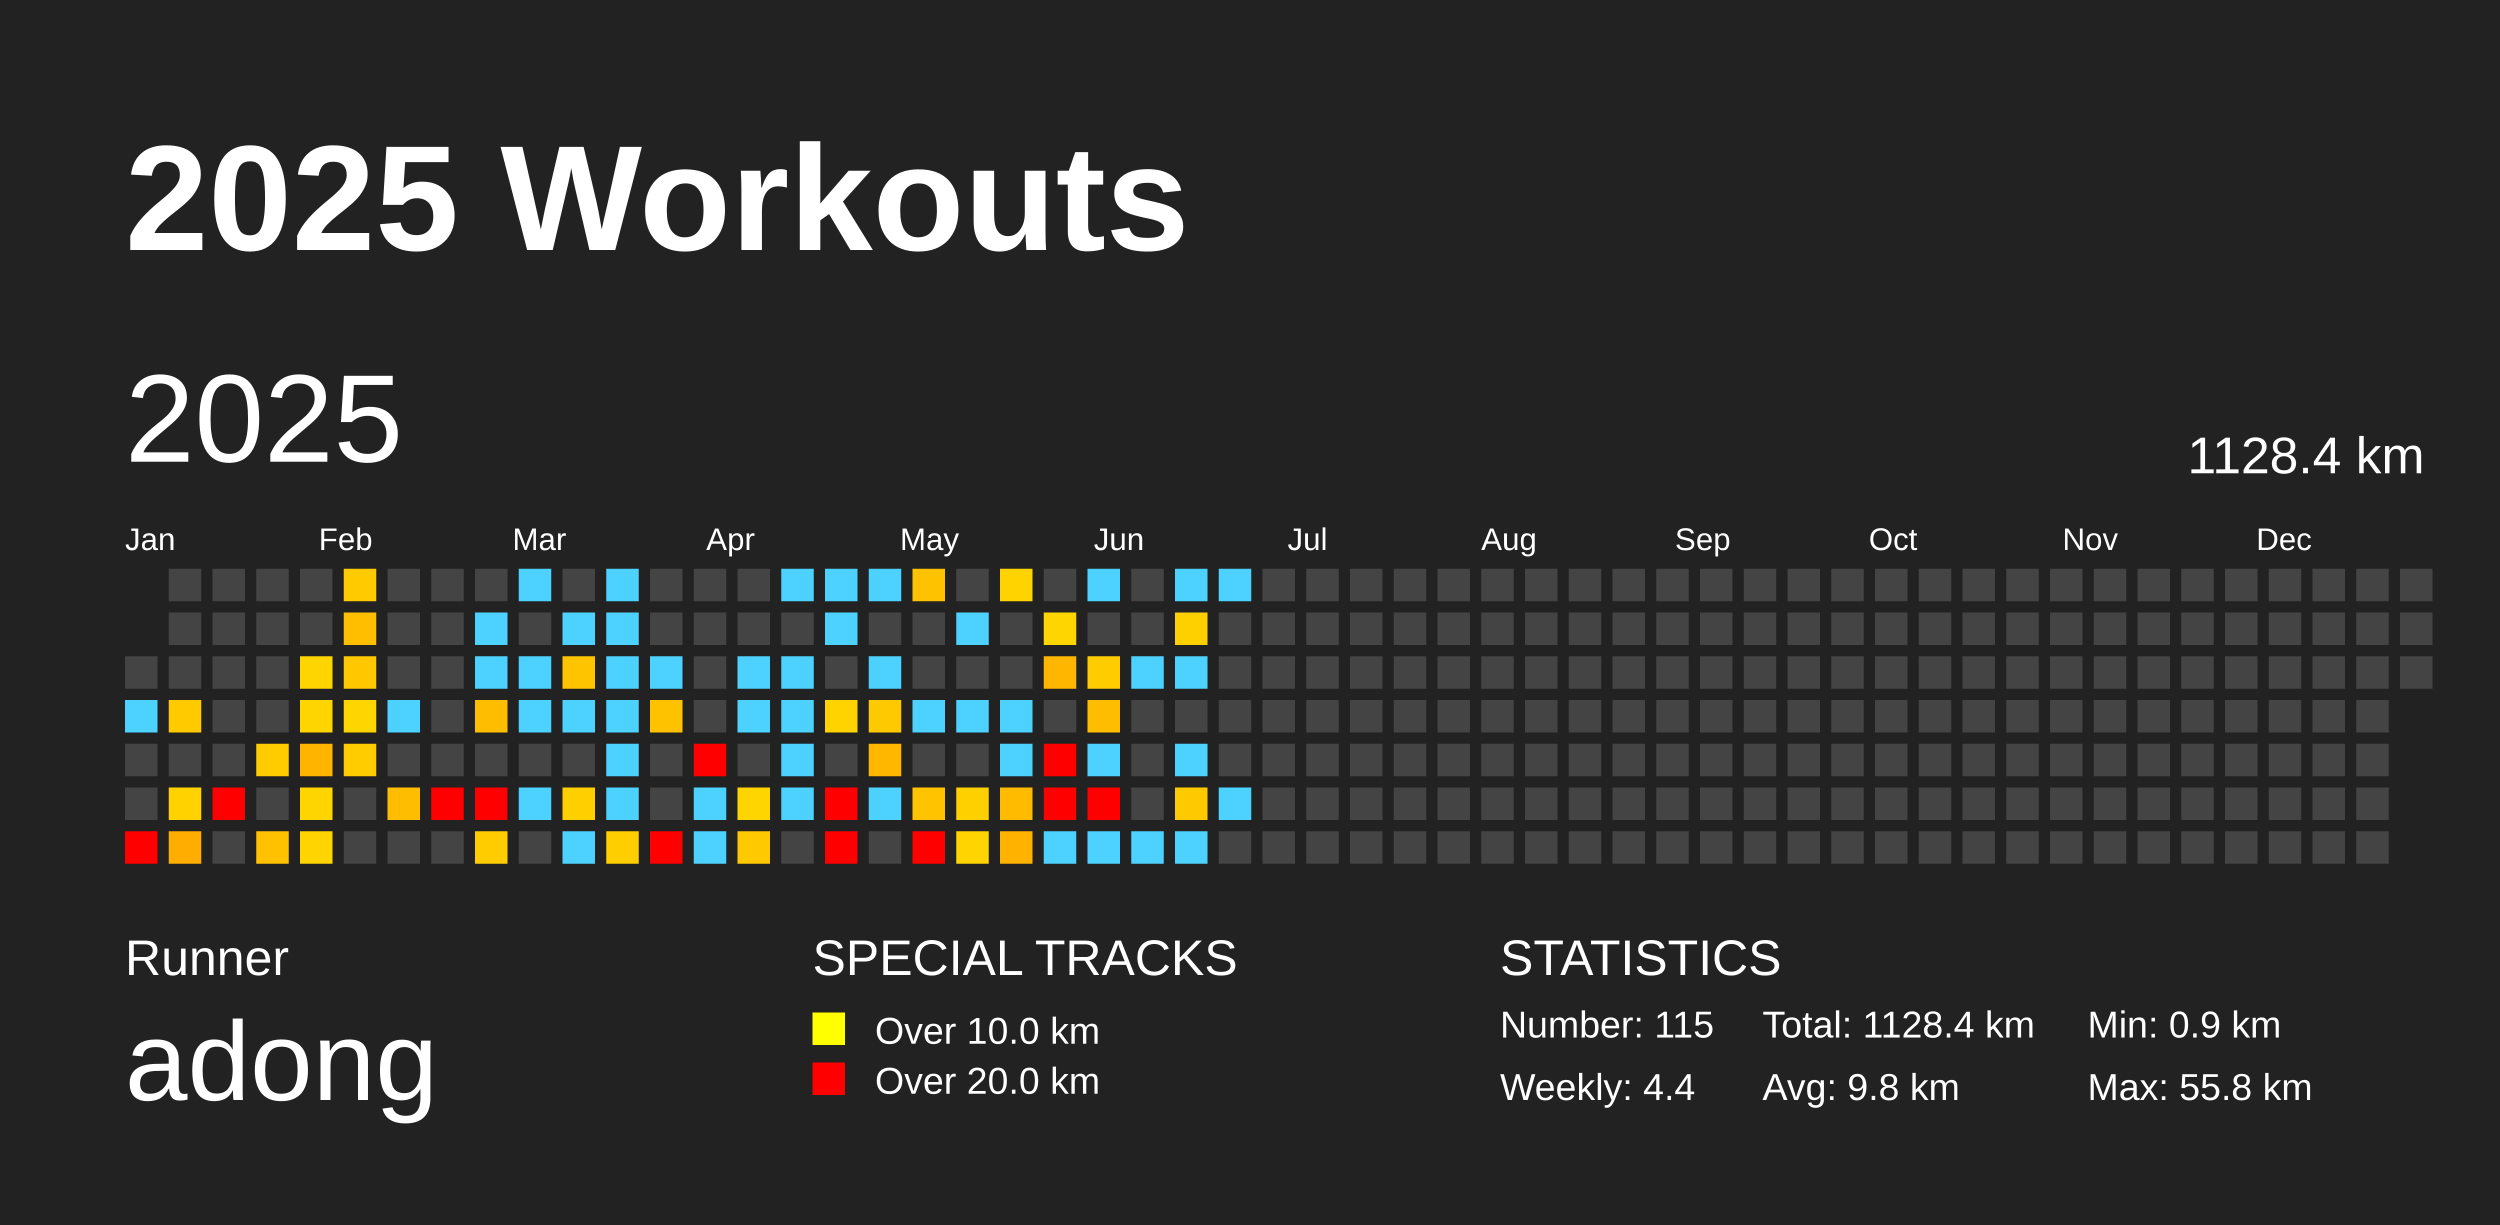
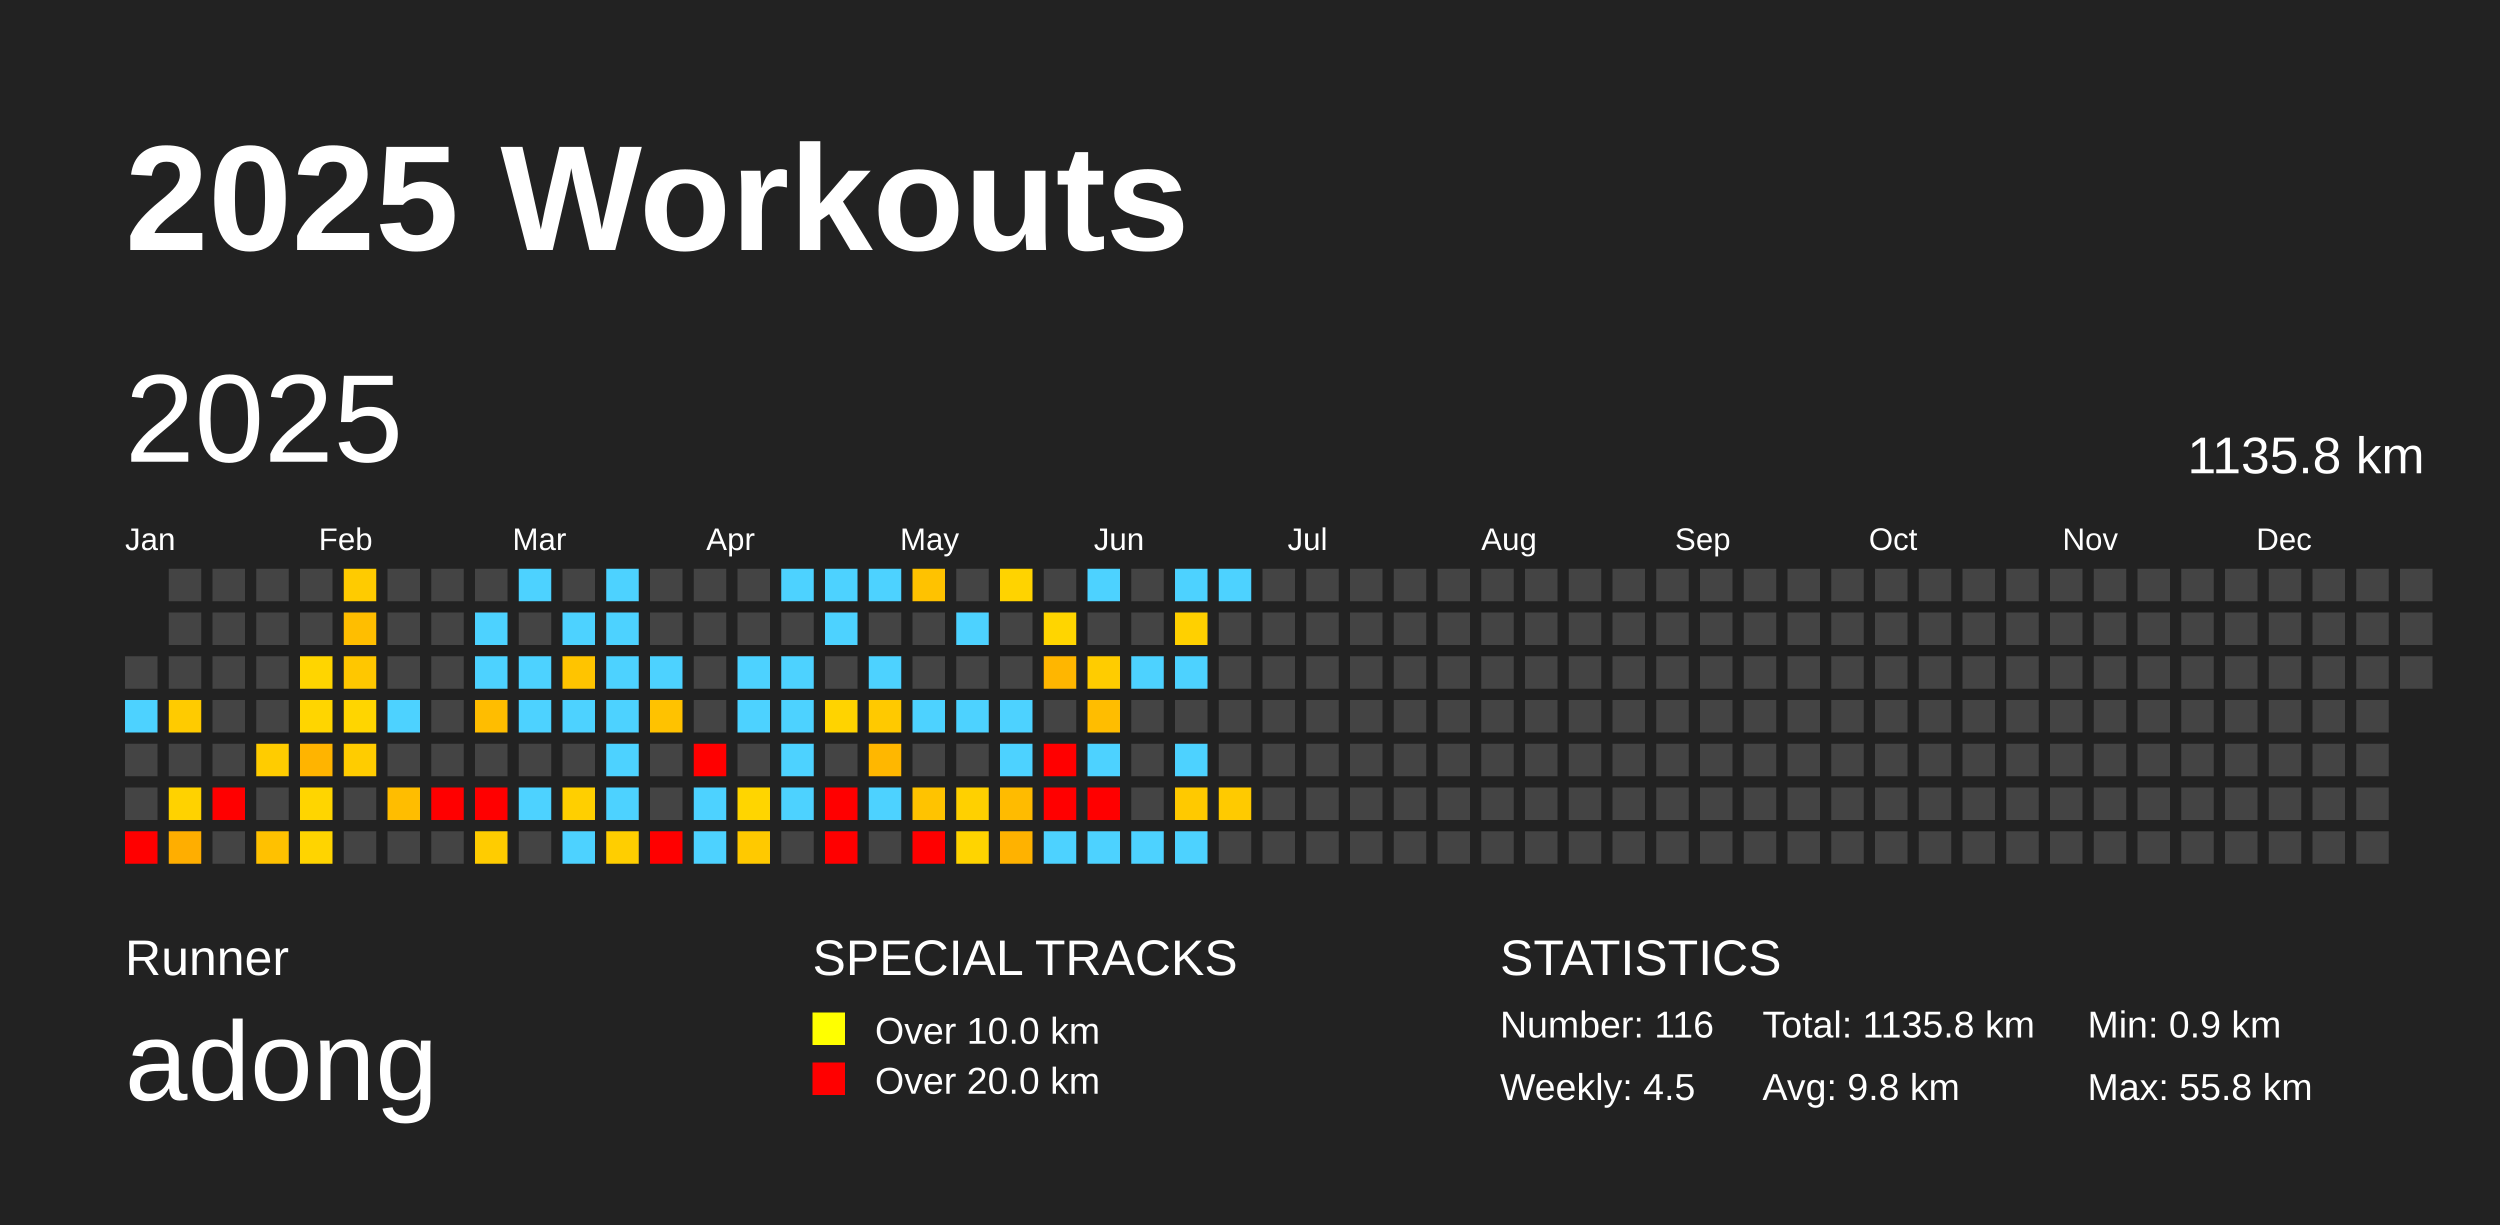
<svg xmlns="http://www.w3.org/2000/svg" baseProfile="full" height="98mm" version="1.1" viewBox="0,0,200,98" width="200mm">
  <defs />
  <rect fill="#222222" height="98" width="200" x="0" y="0" />
  <text fill="#FFFFFF" style="font-size:12px; font-family:Arial; font-weight:bold;" x="10" y="20">2025 Workouts</text>
  <text fill="#FFFFFF" style="font-size:4px; font-family:Arial" x="10" y="78">Runner</text>
  <text fill="#FFFFFF" style="font-size:9px; font-family:Arial" x="10" y="88">adong</text>
  <text fill="#FFFFFF" style="font-size:4px; font-family:Arial" x="65" y="78">SPECIAL TRACKS</text>
  <rect fill="yellow" height="2.6" width="2.6" x="65" y="81" />
  <text fill="#FFFFFF" style="font-size:3px; font-family:Arial" x="70" y="83.5">Over 10.0 km</text>
  <rect fill="red" height="2.6" width="2.6" x="65" y="85" />
  <text fill="#FFFFFF" style="font-size:3px; font-family:Arial" x="70" y="87.5">Over 20.0 km</text>
  <text fill="#FFFFFF" style="font-size:4px; font-family:Arial" x="120" y="78">STATISTICS</text>
-   <text fill="#FFFFFF" style="font-size:3px; font-family:Arial" x="120" y="83">Number: 115</text>
-   <text fill="#FFFFFF" style="font-size:3px; font-family:Arial" x="120" y="88">Weekly: 4.4</text>
-   <text fill="#FFFFFF" style="font-size:3px; font-family:Arial" x="141" y="83">Total: 1128.4 km</text>
+   <text fill="#FFFFFF" style="font-size:3px; font-family:Arial" x="120" y="83">Number: 116</text>
+   <text fill="#FFFFFF" style="font-size:3px; font-family:Arial" x="120" y="88">Weekly: 4.5</text>
+   <text fill="#FFFFFF" style="font-size:3px; font-family:Arial" x="141" y="83">Total: 1135.8 km</text>
  <text fill="#FFFFFF" style="font-size:3px; font-family:Arial" x="141" y="88">Avg: 9.8 km</text>
  <text fill="#FFFFFF" style="font-size:3px; font-family:Arial" x="167" y="83">Min: 0.9 km</text>
  <text fill="#FFFFFF" style="font-size:3px; font-family:Arial" x="167" y="88">Max: 55.8 km</text>
  <text dominant-baseline="hanging" fill="#FFFFFF" style="font-size:10.0px; font-family:Arial;" x="10" y="30">2025</text>
-   <text dominant-baseline="hanging" fill="#FFFFFF" style="font-size:4.125px; font-family:Arial;" x="175" y="35">1128.4 km</text>
+   <text dominant-baseline="hanging" fill="#FFFFFF" style="font-size:4.125px; font-family:Arial;" x="175" y="35">1135.8 km</text>
  <text fill="#FFFFFF" style="font-size:2.5px; font-family:Arial" x="10.0" y="44">Jan</text>
  <text fill="#FFFFFF" style="font-size:2.5px; font-family:Arial" x="25.5" y="44">Feb</text>
  <text fill="#FFFFFF" style="font-size:2.5px; font-family:Arial" x="41.0" y="44">Mar</text>
  <text fill="#FFFFFF" style="font-size:2.5px; font-family:Arial" x="56.5" y="44">Apr</text>
  <text fill="#FFFFFF" style="font-size:2.5px; font-family:Arial" x="72.0" y="44">May</text>
  <text fill="#FFFFFF" style="font-size:2.5px; font-family:Arial" x="87.5" y="44">Jun</text>
  <text fill="#FFFFFF" style="font-size:2.5px; font-family:Arial" x="103.0" y="44">Jul</text>
  <text fill="#FFFFFF" style="font-size:2.5px; font-family:Arial" x="118.5" y="44">Aug</text>
  <text fill="#FFFFFF" style="font-size:2.5px; font-family:Arial" x="134.0" y="44">Sep</text>
  <text fill="#FFFFFF" style="font-size:2.5px; font-family:Arial" x="149.5" y="44">Oct</text>
  <text fill="#FFFFFF" style="font-size:2.5px; font-family:Arial" x="165.0" y="44">Nov</text>
  <text fill="#FFFFFF" style="font-size:2.5px; font-family:Arial" x="180.5" y="44">Dec</text>
  <rect fill="#444444" height="2.6" width="2.6" x="10.0" y="52.5" />
  <rect fill="#4dd2ff" height="2.6" width="2.6" x="10.0" y="56.0" />
  <rect fill="#444444" height="2.6" width="2.6" x="10.0" y="59.5" />
  <rect fill="#444444" height="2.6" width="2.6" x="10.0" y="63.0" />
  <rect fill="red" height="2.6" width="2.6" x="10.0" y="66.5" />
  <rect fill="#444444" height="2.6" width="2.6" x="13.5" y="45.5" />
  <rect fill="#444444" height="2.6" width="2.6" x="13.5" y="49.0" />
  <rect fill="#444444" height="2.6" width="2.6" x="13.5" y="52.5" />
  <rect fill="#ffcb00" height="2.6" width="2.6" x="13.5" y="56.0" />
  <rect fill="#444444" height="2.6" width="2.6" x="13.5" y="59.5" />
  <rect fill="#ffd200" height="2.6" width="2.6" x="13.5" y="63.0" />
  <rect fill="#ffae00" height="2.6" width="2.6" x="13.5" y="66.5" />
  <rect fill="#444444" height="2.6" width="2.6" x="17.0" y="45.5" />
  <rect fill="#444444" height="2.6" width="2.6" x="17.0" y="49.0" />
  <rect fill="#444444" height="2.6" width="2.6" x="17.0" y="52.5" />
  <rect fill="#444444" height="2.6" width="2.6" x="17.0" y="56.0" />
  <rect fill="#444444" height="2.6" width="2.6" x="17.0" y="59.5" />
  <rect fill="red" height="2.6" width="2.6" x="17.0" y="63.0" />
  <rect fill="#444444" height="2.6" width="2.6" x="17.0" y="66.5" />
  <rect fill="#444444" height="2.6" width="2.6" x="20.5" y="45.5" />
  <rect fill="#444444" height="2.6" width="2.6" x="20.5" y="49.0" />
  <rect fill="#444444" height="2.6" width="2.6" x="20.5" y="52.5" />
  <rect fill="#444444" height="2.6" width="2.6" x="20.5" y="56.0" />
  <rect fill="#ffcc00" height="2.6" width="2.6" x="20.5" y="59.5" />
  <rect fill="#444444" height="2.6" width="2.6" x="20.5" y="63.0" />
  <rect fill="#ffc100" height="2.6" width="2.6" x="20.5" y="66.5" />
  <rect fill="#444444" height="2.6" width="2.6" x="24.0" y="45.5" />
  <rect fill="#444444" height="2.6" width="2.6" x="24.0" y="49.0" />
  <rect fill="#ffd500" height="2.6" width="2.6" x="24.0" y="52.5" />
  <rect fill="#ffd500" height="2.6" width="2.6" x="24.0" y="56.0" />
  <rect fill="#ffb400" height="2.6" width="2.6" x="24.0" y="59.5" />
  <rect fill="#ffd500" height="2.6" width="2.6" x="24.0" y="63.0" />
  <rect fill="#ffd400" height="2.6" width="2.6" x="24.0" y="66.5" />
  <rect fill="#ffcb00" height="2.6" width="2.6" x="27.5" y="45.5" />
  <rect fill="#ffbe00" height="2.6" width="2.6" x="27.5" y="49.0" />
  <rect fill="#ffc700" height="2.6" width="2.6" x="27.5" y="52.5" />
  <rect fill="#ffd500" height="2.6" width="2.6" x="27.5" y="56.0" />
  <rect fill="#ffcc00" height="2.6" width="2.6" x="27.5" y="59.5" />
  <rect fill="#444444" height="2.6" width="2.6" x="27.5" y="63.0" />
  <rect fill="#444444" height="2.6" width="2.6" x="27.5" y="66.5" />
  <rect fill="#444444" height="2.6" width="2.6" x="31.0" y="45.5" />
  <rect fill="#444444" height="2.6" width="2.6" x="31.0" y="49.0" />
  <rect fill="#444444" height="2.6" width="2.6" x="31.0" y="52.5" />
  <rect fill="#4dd2ff" height="2.6" width="2.6" x="31.0" y="56.0" />
  <rect fill="#444444" height="2.6" width="2.6" x="31.0" y="59.5" />
  <rect fill="#ffbd00" height="2.6" width="2.6" x="31.0" y="63.0" />
  <rect fill="#444444" height="2.6" width="2.6" x="31.0" y="66.5" />
  <rect fill="#444444" height="2.6" width="2.6" x="34.5" y="45.5" />
  <rect fill="#444444" height="2.6" width="2.6" x="34.5" y="49.0" />
  <rect fill="#444444" height="2.6" width="2.6" x="34.5" y="52.5" />
  <rect fill="#444444" height="2.6" width="2.6" x="34.5" y="56.0" />
  <rect fill="#444444" height="2.6" width="2.6" x="34.5" y="59.5" />
  <rect fill="red" height="2.6" width="2.6" x="34.5" y="63.0" />
  <rect fill="#444444" height="2.6" width="2.6" x="34.5" y="66.5" />
  <rect fill="#444444" height="2.6" width="2.6" x="38.0" y="45.5" />
  <rect fill="#4dd2ff" height="2.6" width="2.6" x="38.0" y="49.0" />
  <rect fill="#4dd2ff" height="2.6" width="2.6" x="38.0" y="52.5" />
  <rect fill="#ffbd00" height="2.6" width="2.6" x="38.0" y="56.0" />
  <rect fill="#444444" height="2.6" width="2.6" x="38.0" y="59.5" />
  <rect fill="red" height="2.6" width="2.6" x="38.0" y="63.0" />
  <rect fill="#ffcc00" height="2.6" width="2.6" x="38.0" y="66.5" />
  <rect fill="#4dd2ff" height="2.6" width="2.6" x="41.5" y="45.5" />
  <rect fill="#444444" height="2.6" width="2.6" x="41.5" y="49.0" />
  <rect fill="#4dd2ff" height="2.6" width="2.6" x="41.5" y="52.5" />
  <rect fill="#4dd2ff" height="2.6" width="2.6" x="41.5" y="56.0" />
  <rect fill="#444444" height="2.6" width="2.6" x="41.5" y="59.5" />
  <rect fill="#4dd2ff" height="2.6" width="2.6" x="41.5" y="63.0" />
  <rect fill="#444444" height="2.6" width="2.6" x="41.5" y="66.5" />
  <rect fill="#444444" height="2.6" width="2.6" x="45.0" y="45.5" />
  <rect fill="#4dd2ff" height="2.6" width="2.6" x="45.0" y="49.0" />
  <rect fill="#ffc400" height="2.6" width="2.6" x="45.0" y="52.5" />
  <rect fill="#4dd2ff" height="2.6" width="2.6" x="45.0" y="56.0" />
  <rect fill="#444444" height="2.6" width="2.6" x="45.0" y="59.5" />
  <rect fill="#ffcf00" height="2.6" width="2.6" x="45.0" y="63.0" />
  <rect fill="#4dd2ff" height="2.6" width="2.6" x="45.0" y="66.5" />
  <rect fill="#4dd2ff" height="2.6" width="2.6" x="48.5" y="45.5" />
  <rect fill="#4dd2ff" height="2.6" width="2.6" x="48.5" y="49.0" />
  <rect fill="#4dd2ff" height="2.6" width="2.6" x="48.5" y="52.5" />
  <rect fill="#4dd2ff" height="2.6" width="2.6" x="48.5" y="56.0" />
  <rect fill="#4dd2ff" height="2.6" width="2.6" x="48.5" y="59.5" />
  <rect fill="#4dd2ff" height="2.6" width="2.6" x="48.5" y="63.0" />
  <rect fill="#ffce00" height="2.6" width="2.6" x="48.5" y="66.5" />
  <rect fill="#444444" height="2.6" width="2.6" x="52.0" y="45.5" />
  <rect fill="#444444" height="2.6" width="2.6" x="52.0" y="49.0" />
  <rect fill="#4dd2ff" height="2.6" width="2.6" x="52.0" y="52.5" />
  <rect fill="#ffc200" height="2.6" width="2.6" x="52.0" y="56.0" />
  <rect fill="#444444" height="2.6" width="2.6" x="52.0" y="59.5" />
  <rect fill="#444444" height="2.6" width="2.6" x="52.0" y="63.0" />
  <rect fill="red" height="2.6" width="2.6" x="52.0" y="66.5" />
  <rect fill="#444444" height="2.6" width="2.6" x="55.5" y="45.5" />
  <rect fill="#444444" height="2.6" width="2.6" x="55.5" y="49.0" />
  <rect fill="#444444" height="2.6" width="2.6" x="55.5" y="52.5" />
  <rect fill="#444444" height="2.6" width="2.6" x="55.5" y="56.0" />
  <rect fill="red" height="2.6" width="2.6" x="55.5" y="59.5" />
  <rect fill="#4dd2ff" height="2.6" width="2.6" x="55.5" y="63.0" />
  <rect fill="#4dd2ff" height="2.6" width="2.6" x="55.5" y="66.5" />
  <rect fill="#444444" height="2.6" width="2.6" x="59.0" y="45.5" />
  <rect fill="#444444" height="2.6" width="2.6" x="59.0" y="49.0" />
  <rect fill="#4dd2ff" height="2.6" width="2.6" x="59.0" y="52.5" />
  <rect fill="#4dd2ff" height="2.6" width="2.6" x="59.0" y="56.0" />
  <rect fill="#444444" height="2.6" width="2.6" x="59.0" y="59.5" />
  <rect fill="#ffd500" height="2.6" width="2.6" x="59.0" y="63.0" />
  <rect fill="#ffc900" height="2.6" width="2.6" x="59.0" y="66.5" />
  <rect fill="#4dd2ff" height="2.6" width="2.6" x="62.5" y="45.5" />
  <rect fill="#444444" height="2.6" width="2.6" x="62.5" y="49.0" />
  <rect fill="#4dd2ff" height="2.6" width="2.6" x="62.5" y="52.5" />
  <rect fill="#4dd2ff" height="2.6" width="2.6" x="62.5" y="56.0" />
  <rect fill="#4dd2ff" height="2.6" width="2.6" x="62.5" y="59.5" />
  <rect fill="#4dd2ff" height="2.6" width="2.6" x="62.5" y="63.0" />
  <rect fill="#444444" height="2.6" width="2.6" x="62.5" y="66.5" />
  <rect fill="#4dd2ff" height="2.6" width="2.6" x="66.0" y="45.5" />
  <rect fill="#4dd2ff" height="2.6" width="2.6" x="66.0" y="49.0" />
  <rect fill="#444444" height="2.6" width="2.6" x="66.0" y="52.5" />
  <rect fill="#ffd300" height="2.6" width="2.6" x="66.0" y="56.0" />
  <rect fill="#444444" height="2.6" width="2.6" x="66.0" y="59.5" />
  <rect fill="red" height="2.6" width="2.6" x="66.0" y="63.0" />
  <rect fill="red" height="2.6" width="2.6" x="66.0" y="66.5" />
  <rect fill="#4dd2ff" height="2.6" width="2.6" x="69.5" y="45.5" />
  <rect fill="#444444" height="2.6" width="2.6" x="69.5" y="49.0" />
  <rect fill="#4dd2ff" height="2.6" width="2.6" x="69.5" y="52.5" />
  <rect fill="#ffc900" height="2.6" width="2.6" x="69.5" y="56.0" />
  <rect fill="#ffb700" height="2.6" width="2.6" x="69.5" y="59.5" />
  <rect fill="#4dd2ff" height="2.6" width="2.6" x="69.5" y="63.0" />
  <rect fill="#444444" height="2.6" width="2.6" x="69.5" y="66.5" />
  <rect fill="#ffc200" height="2.6" width="2.6" x="73.0" y="45.5" />
  <rect fill="#444444" height="2.6" width="2.6" x="73.0" y="49.0" />
  <rect fill="#444444" height="2.6" width="2.6" x="73.0" y="52.5" />
  <rect fill="#4dd2ff" height="2.6" width="2.6" x="73.0" y="56.0" />
  <rect fill="#444444" height="2.6" width="2.6" x="73.0" y="59.5" />
  <rect fill="#ffc300" height="2.6" width="2.6" x="73.0" y="63.0" />
  <rect fill="red" height="2.6" width="2.6" x="73.0" y="66.5" />
  <rect fill="#444444" height="2.6" width="2.6" x="76.5" y="45.5" />
  <rect fill="#4dd2ff" height="2.6" width="2.6" x="76.5" y="49.0" />
  <rect fill="#444444" height="2.6" width="2.6" x="76.5" y="52.5" />
  <rect fill="#4dd2ff" height="2.6" width="2.6" x="76.5" y="56.0" />
  <rect fill="#444444" height="2.6" width="2.6" x="76.5" y="59.5" />
  <rect fill="#ffd000" height="2.6" width="2.6" x="76.5" y="63.0" />
  <rect fill="#ffd400" height="2.6" width="2.6" x="76.5" y="66.5" />
  <rect fill="#ffd300" height="2.6" width="2.6" x="80.0" y="45.5" />
  <rect fill="#444444" height="2.6" width="2.6" x="80.0" y="49.0" />
  <rect fill="#444444" height="2.6" width="2.6" x="80.0" y="52.5" />
  <rect fill="#4dd2ff" height="2.6" width="2.6" x="80.0" y="56.0" />
  <rect fill="#4dd2ff" height="2.6" width="2.6" x="80.0" y="59.5" />
  <rect fill="#ffbb00" height="2.6" width="2.6" x="80.0" y="63.0" />
  <rect fill="#ffb200" height="2.6" width="2.6" x="80.0" y="66.5" />
  <rect fill="#444444" height="2.6" width="2.6" x="83.5" y="45.5" />
  <rect fill="#ffd500" height="2.6" width="2.6" x="83.5" y="49.0" />
  <rect fill="#ffb600" height="2.6" width="2.6" x="83.5" y="52.5" />
  <rect fill="#444444" height="2.6" width="2.6" x="83.5" y="56.0" />
  <rect fill="red" height="2.6" width="2.6" x="83.5" y="59.5" />
  <rect fill="red" height="2.6" width="2.6" x="83.5" y="63.0" />
  <rect fill="#4dd2ff" height="2.6" width="2.6" x="83.5" y="66.5" />
  <rect fill="#4dd2ff" height="2.6" width="2.6" x="87.0" y="45.5" />
  <rect fill="#444444" height="2.6" width="2.6" x="87.0" y="49.0" />
  <rect fill="#ffcc00" height="2.6" width="2.6" x="87.0" y="52.5" />
  <rect fill="#ffbd00" height="2.6" width="2.6" x="87.0" y="56.0" />
  <rect fill="#4dd2ff" height="2.6" width="2.6" x="87.0" y="59.5" />
  <rect fill="red" height="2.6" width="2.6" x="87.0" y="63.0" />
  <rect fill="#4dd2ff" height="2.6" width="2.6" x="87.0" y="66.5" />
  <rect fill="#444444" height="2.6" width="2.6" x="90.5" y="45.5" />
  <rect fill="#444444" height="2.6" width="2.6" x="90.5" y="49.0" />
  <rect fill="#4dd2ff" height="2.6" width="2.6" x="90.5" y="52.5" />
  <rect fill="#444444" height="2.6" width="2.6" x="90.5" y="56.0" />
  <rect fill="#444444" height="2.6" width="2.6" x="90.5" y="59.5" />
  <rect fill="#444444" height="2.6" width="2.6" x="90.5" y="63.0" />
  <rect fill="#4dd2ff" height="2.6" width="2.6" x="90.5" y="66.5" />
  <rect fill="#4dd2ff" height="2.6" width="2.6" x="94.0" y="45.5" />
  <rect fill="#ffd000" height="2.6" width="2.6" x="94.0" y="49.0" />
  <rect fill="#4dd2ff" height="2.6" width="2.6" x="94.0" y="52.5" />
  <rect fill="#444444" height="2.6" width="2.6" x="94.0" y="56.0" />
  <rect fill="#4dd2ff" height="2.6" width="2.6" x="94.0" y="59.5" />
  <rect fill="#ffc900" height="2.6" width="2.6" x="94.0" y="63.0" />
  <rect fill="#4dd2ff" height="2.6" width="2.6" x="94.0" y="66.5" />
  <rect fill="#4dd2ff" height="2.6" width="2.6" x="97.5" y="45.5" />
  <rect fill="#444444" height="2.6" width="2.6" x="97.5" y="49.0" />
  <rect fill="#444444" height="2.6" width="2.6" x="97.5" y="52.5" />
  <rect fill="#444444" height="2.6" width="2.6" x="97.5" y="56.0" />
  <rect fill="#444444" height="2.6" width="2.6" x="97.5" y="59.5" />
-   <rect fill="#4dd2ff" height="2.6" width="2.6" x="97.5" y="63.0" />
+   <rect fill="#ffca00" height="2.6" width="2.6" x="97.5" y="63.0" />
  <rect fill="#444444" height="2.6" width="2.6" x="97.5" y="66.5" />
  <rect fill="#444444" height="2.6" width="2.6" x="101.0" y="45.5" />
  <rect fill="#444444" height="2.6" width="2.6" x="101.0" y="49.0" />
  <rect fill="#444444" height="2.6" width="2.6" x="101.0" y="52.5" />
  <rect fill="#444444" height="2.6" width="2.6" x="101.0" y="56.0" />
  <rect fill="#444444" height="2.6" width="2.6" x="101.0" y="59.5" />
  <rect fill="#444444" height="2.6" width="2.6" x="101.0" y="63.0" />
  <rect fill="#444444" height="2.6" width="2.6" x="101.0" y="66.5" />
  <rect fill="#444444" height="2.6" width="2.6" x="104.5" y="45.5" />
  <rect fill="#444444" height="2.6" width="2.6" x="104.5" y="49.0" />
  <rect fill="#444444" height="2.6" width="2.6" x="104.5" y="52.5" />
  <rect fill="#444444" height="2.6" width="2.6" x="104.5" y="56.0" />
  <rect fill="#444444" height="2.6" width="2.6" x="104.5" y="59.5" />
  <rect fill="#444444" height="2.6" width="2.6" x="104.5" y="63.0" />
  <rect fill="#444444" height="2.6" width="2.6" x="104.5" y="66.5" />
  <rect fill="#444444" height="2.6" width="2.6" x="108.0" y="45.5" />
  <rect fill="#444444" height="2.6" width="2.6" x="108.0" y="49.0" />
  <rect fill="#444444" height="2.6" width="2.6" x="108.0" y="52.5" />
  <rect fill="#444444" height="2.6" width="2.6" x="108.0" y="56.0" />
  <rect fill="#444444" height="2.6" width="2.6" x="108.0" y="59.5" />
  <rect fill="#444444" height="2.6" width="2.6" x="108.0" y="63.0" />
  <rect fill="#444444" height="2.6" width="2.6" x="108.0" y="66.5" />
  <rect fill="#444444" height="2.6" width="2.6" x="111.5" y="45.5" />
  <rect fill="#444444" height="2.6" width="2.6" x="111.5" y="49.0" />
  <rect fill="#444444" height="2.6" width="2.6" x="111.5" y="52.5" />
  <rect fill="#444444" height="2.6" width="2.6" x="111.5" y="56.0" />
  <rect fill="#444444" height="2.6" width="2.6" x="111.5" y="59.5" />
  <rect fill="#444444" height="2.6" width="2.6" x="111.5" y="63.0" />
  <rect fill="#444444" height="2.6" width="2.6" x="111.5" y="66.5" />
  <rect fill="#444444" height="2.6" width="2.6" x="115.0" y="45.5" />
  <rect fill="#444444" height="2.6" width="2.6" x="115.0" y="49.0" />
  <rect fill="#444444" height="2.6" width="2.6" x="115.0" y="52.5" />
  <rect fill="#444444" height="2.6" width="2.6" x="115.0" y="56.0" />
  <rect fill="#444444" height="2.6" width="2.6" x="115.0" y="59.5" />
  <rect fill="#444444" height="2.6" width="2.6" x="115.0" y="63.0" />
  <rect fill="#444444" height="2.6" width="2.6" x="115.0" y="66.5" />
  <rect fill="#444444" height="2.6" width="2.6" x="118.5" y="45.5" />
  <rect fill="#444444" height="2.6" width="2.6" x="118.5" y="49.0" />
  <rect fill="#444444" height="2.6" width="2.6" x="118.5" y="52.5" />
  <rect fill="#444444" height="2.6" width="2.6" x="118.5" y="56.0" />
  <rect fill="#444444" height="2.6" width="2.6" x="118.5" y="59.5" />
  <rect fill="#444444" height="2.6" width="2.6" x="118.5" y="63.0" />
  <rect fill="#444444" height="2.6" width="2.6" x="118.5" y="66.5" />
  <rect fill="#444444" height="2.6" width="2.6" x="122.0" y="45.5" />
  <rect fill="#444444" height="2.6" width="2.6" x="122.0" y="49.0" />
  <rect fill="#444444" height="2.6" width="2.6" x="122.0" y="52.5" />
  <rect fill="#444444" height="2.6" width="2.6" x="122.0" y="56.0" />
  <rect fill="#444444" height="2.6" width="2.6" x="122.0" y="59.5" />
  <rect fill="#444444" height="2.6" width="2.6" x="122.0" y="63.0" />
  <rect fill="#444444" height="2.6" width="2.6" x="122.0" y="66.5" />
  <rect fill="#444444" height="2.6" width="2.6" x="125.5" y="45.5" />
  <rect fill="#444444" height="2.6" width="2.6" x="125.5" y="49.0" />
  <rect fill="#444444" height="2.6" width="2.6" x="125.5" y="52.5" />
  <rect fill="#444444" height="2.6" width="2.6" x="125.5" y="56.0" />
  <rect fill="#444444" height="2.6" width="2.6" x="125.5" y="59.5" />
  <rect fill="#444444" height="2.6" width="2.6" x="125.5" y="63.0" />
  <rect fill="#444444" height="2.6" width="2.6" x="125.5" y="66.5" />
  <rect fill="#444444" height="2.6" width="2.6" x="129.0" y="45.5" />
  <rect fill="#444444" height="2.6" width="2.6" x="129.0" y="49.0" />
  <rect fill="#444444" height="2.6" width="2.6" x="129.0" y="52.5" />
  <rect fill="#444444" height="2.6" width="2.6" x="129.0" y="56.0" />
  <rect fill="#444444" height="2.6" width="2.6" x="129.0" y="59.5" />
  <rect fill="#444444" height="2.6" width="2.6" x="129.0" y="63.0" />
  <rect fill="#444444" height="2.6" width="2.6" x="129.0" y="66.5" />
  <rect fill="#444444" height="2.6" width="2.6" x="132.5" y="45.5" />
  <rect fill="#444444" height="2.6" width="2.6" x="132.5" y="49.0" />
  <rect fill="#444444" height="2.6" width="2.6" x="132.5" y="52.5" />
  <rect fill="#444444" height="2.6" width="2.6" x="132.5" y="56.0" />
  <rect fill="#444444" height="2.6" width="2.6" x="132.5" y="59.5" />
  <rect fill="#444444" height="2.6" width="2.6" x="132.5" y="63.0" />
  <rect fill="#444444" height="2.6" width="2.6" x="132.5" y="66.5" />
  <rect fill="#444444" height="2.6" width="2.6" x="136.0" y="45.5" />
  <rect fill="#444444" height="2.6" width="2.6" x="136.0" y="49.0" />
  <rect fill="#444444" height="2.6" width="2.6" x="136.0" y="52.5" />
  <rect fill="#444444" height="2.6" width="2.6" x="136.0" y="56.0" />
  <rect fill="#444444" height="2.6" width="2.6" x="136.0" y="59.5" />
  <rect fill="#444444" height="2.6" width="2.6" x="136.0" y="63.0" />
  <rect fill="#444444" height="2.6" width="2.6" x="136.0" y="66.5" />
  <rect fill="#444444" height="2.6" width="2.6" x="139.5" y="45.5" />
  <rect fill="#444444" height="2.6" width="2.6" x="139.5" y="49.0" />
  <rect fill="#444444" height="2.6" width="2.6" x="139.5" y="52.5" />
  <rect fill="#444444" height="2.6" width="2.6" x="139.5" y="56.0" />
  <rect fill="#444444" height="2.6" width="2.6" x="139.5" y="59.5" />
  <rect fill="#444444" height="2.6" width="2.6" x="139.5" y="63.0" />
  <rect fill="#444444" height="2.6" width="2.6" x="139.5" y="66.5" />
  <rect fill="#444444" height="2.6" width="2.6" x="143.0" y="45.5" />
  <rect fill="#444444" height="2.6" width="2.6" x="143.0" y="49.0" />
  <rect fill="#444444" height="2.6" width="2.6" x="143.0" y="52.5" />
  <rect fill="#444444" height="2.6" width="2.6" x="143.0" y="56.0" />
  <rect fill="#444444" height="2.6" width="2.6" x="143.0" y="59.5" />
  <rect fill="#444444" height="2.6" width="2.6" x="143.0" y="63.0" />
  <rect fill="#444444" height="2.6" width="2.6" x="143.0" y="66.5" />
  <rect fill="#444444" height="2.6" width="2.6" x="146.5" y="45.5" />
  <rect fill="#444444" height="2.6" width="2.6" x="146.5" y="49.0" />
  <rect fill="#444444" height="2.6" width="2.6" x="146.5" y="52.5" />
  <rect fill="#444444" height="2.6" width="2.6" x="146.5" y="56.0" />
  <rect fill="#444444" height="2.6" width="2.6" x="146.5" y="59.5" />
  <rect fill="#444444" height="2.6" width="2.6" x="146.5" y="63.0" />
  <rect fill="#444444" height="2.6" width="2.6" x="146.5" y="66.5" />
  <rect fill="#444444" height="2.6" width="2.6" x="150.0" y="45.5" />
  <rect fill="#444444" height="2.6" width="2.6" x="150.0" y="49.0" />
  <rect fill="#444444" height="2.6" width="2.6" x="150.0" y="52.5" />
  <rect fill="#444444" height="2.6" width="2.6" x="150.0" y="56.0" />
  <rect fill="#444444" height="2.6" width="2.6" x="150.0" y="59.5" />
  <rect fill="#444444" height="2.6" width="2.6" x="150.0" y="63.0" />
  <rect fill="#444444" height="2.6" width="2.6" x="150.0" y="66.5" />
  <rect fill="#444444" height="2.6" width="2.6" x="153.5" y="45.5" />
  <rect fill="#444444" height="2.6" width="2.6" x="153.5" y="49.0" />
  <rect fill="#444444" height="2.6" width="2.6" x="153.5" y="52.5" />
  <rect fill="#444444" height="2.6" width="2.6" x="153.5" y="56.0" />
  <rect fill="#444444" height="2.6" width="2.6" x="153.5" y="59.5" />
  <rect fill="#444444" height="2.6" width="2.6" x="153.5" y="63.0" />
  <rect fill="#444444" height="2.6" width="2.6" x="153.5" y="66.5" />
  <rect fill="#444444" height="2.6" width="2.6" x="157.0" y="45.5" />
  <rect fill="#444444" height="2.6" width="2.6" x="157.0" y="49.0" />
  <rect fill="#444444" height="2.6" width="2.6" x="157.0" y="52.5" />
  <rect fill="#444444" height="2.6" width="2.6" x="157.0" y="56.0" />
  <rect fill="#444444" height="2.6" width="2.6" x="157.0" y="59.5" />
  <rect fill="#444444" height="2.6" width="2.6" x="157.0" y="63.0" />
  <rect fill="#444444" height="2.6" width="2.6" x="157.0" y="66.5" />
  <rect fill="#444444" height="2.6" width="2.6" x="160.5" y="45.5" />
  <rect fill="#444444" height="2.6" width="2.6" x="160.5" y="49.0" />
  <rect fill="#444444" height="2.6" width="2.6" x="160.5" y="52.5" />
  <rect fill="#444444" height="2.6" width="2.6" x="160.5" y="56.0" />
  <rect fill="#444444" height="2.6" width="2.6" x="160.5" y="59.5" />
  <rect fill="#444444" height="2.6" width="2.6" x="160.5" y="63.0" />
  <rect fill="#444444" height="2.6" width="2.6" x="160.5" y="66.5" />
  <rect fill="#444444" height="2.6" width="2.6" x="164.0" y="45.5" />
  <rect fill="#444444" height="2.6" width="2.6" x="164.0" y="49.0" />
  <rect fill="#444444" height="2.6" width="2.6" x="164.0" y="52.5" />
  <rect fill="#444444" height="2.6" width="2.6" x="164.0" y="56.0" />
  <rect fill="#444444" height="2.6" width="2.6" x="164.0" y="59.5" />
  <rect fill="#444444" height="2.6" width="2.6" x="164.0" y="63.0" />
  <rect fill="#444444" height="2.6" width="2.6" x="164.0" y="66.5" />
  <rect fill="#444444" height="2.6" width="2.6" x="167.5" y="45.5" />
  <rect fill="#444444" height="2.6" width="2.6" x="167.5" y="49.0" />
  <rect fill="#444444" height="2.6" width="2.6" x="167.5" y="52.5" />
  <rect fill="#444444" height="2.6" width="2.6" x="167.5" y="56.0" />
  <rect fill="#444444" height="2.6" width="2.6" x="167.5" y="59.5" />
  <rect fill="#444444" height="2.6" width="2.6" x="167.5" y="63.0" />
  <rect fill="#444444" height="2.6" width="2.6" x="167.5" y="66.5" />
  <rect fill="#444444" height="2.6" width="2.6" x="171.0" y="45.5" />
  <rect fill="#444444" height="2.6" width="2.6" x="171.0" y="49.0" />
  <rect fill="#444444" height="2.6" width="2.6" x="171.0" y="52.5" />
  <rect fill="#444444" height="2.6" width="2.6" x="171.0" y="56.0" />
  <rect fill="#444444" height="2.6" width="2.6" x="171.0" y="59.5" />
  <rect fill="#444444" height="2.6" width="2.6" x="171.0" y="63.0" />
  <rect fill="#444444" height="2.6" width="2.6" x="171.0" y="66.5" />
  <rect fill="#444444" height="2.6" width="2.6" x="174.5" y="45.5" />
  <rect fill="#444444" height="2.6" width="2.6" x="174.5" y="49.0" />
  <rect fill="#444444" height="2.6" width="2.6" x="174.5" y="52.5" />
  <rect fill="#444444" height="2.6" width="2.6" x="174.5" y="56.0" />
  <rect fill="#444444" height="2.6" width="2.6" x="174.5" y="59.5" />
  <rect fill="#444444" height="2.6" width="2.6" x="174.5" y="63.0" />
  <rect fill="#444444" height="2.6" width="2.6" x="174.5" y="66.5" />
  <rect fill="#444444" height="2.6" width="2.6" x="178.0" y="45.5" />
  <rect fill="#444444" height="2.6" width="2.6" x="178.0" y="49.0" />
  <rect fill="#444444" height="2.6" width="2.6" x="178.0" y="52.5" />
  <rect fill="#444444" height="2.6" width="2.6" x="178.0" y="56.0" />
  <rect fill="#444444" height="2.6" width="2.6" x="178.0" y="59.5" />
  <rect fill="#444444" height="2.6" width="2.6" x="178.0" y="63.0" />
  <rect fill="#444444" height="2.6" width="2.6" x="178.0" y="66.5" />
  <rect fill="#444444" height="2.6" width="2.6" x="181.5" y="45.5" />
  <rect fill="#444444" height="2.6" width="2.6" x="181.5" y="49.0" />
  <rect fill="#444444" height="2.6" width="2.6" x="181.5" y="52.5" />
  <rect fill="#444444" height="2.6" width="2.6" x="181.5" y="56.0" />
  <rect fill="#444444" height="2.6" width="2.6" x="181.5" y="59.5" />
  <rect fill="#444444" height="2.6" width="2.6" x="181.5" y="63.0" />
  <rect fill="#444444" height="2.6" width="2.6" x="181.5" y="66.5" />
  <rect fill="#444444" height="2.6" width="2.6" x="185.0" y="45.5" />
  <rect fill="#444444" height="2.6" width="2.6" x="185.0" y="49.0" />
  <rect fill="#444444" height="2.6" width="2.6" x="185.0" y="52.5" />
  <rect fill="#444444" height="2.6" width="2.6" x="185.0" y="56.0" />
  <rect fill="#444444" height="2.6" width="2.6" x="185.0" y="59.5" />
  <rect fill="#444444" height="2.6" width="2.6" x="185.0" y="63.0" />
  <rect fill="#444444" height="2.6" width="2.6" x="185.0" y="66.5" />
  <rect fill="#444444" height="2.6" width="2.6" x="188.5" y="45.5" />
  <rect fill="#444444" height="2.6" width="2.6" x="188.5" y="49.0" />
  <rect fill="#444444" height="2.6" width="2.6" x="188.5" y="52.5" />
  <rect fill="#444444" height="2.6" width="2.6" x="188.5" y="56.0" />
  <rect fill="#444444" height="2.6" width="2.6" x="188.5" y="59.5" />
  <rect fill="#444444" height="2.6" width="2.6" x="188.5" y="63.0" />
  <rect fill="#444444" height="2.6" width="2.6" x="188.5" y="66.5" />
  <rect fill="#444444" height="2.6" width="2.6" x="192.0" y="45.5" />
  <rect fill="#444444" height="2.6" width="2.6" x="192.0" y="49.0" />
  <rect fill="#444444" height="2.6" width="2.6" x="192.0" y="52.5" />
</svg>
